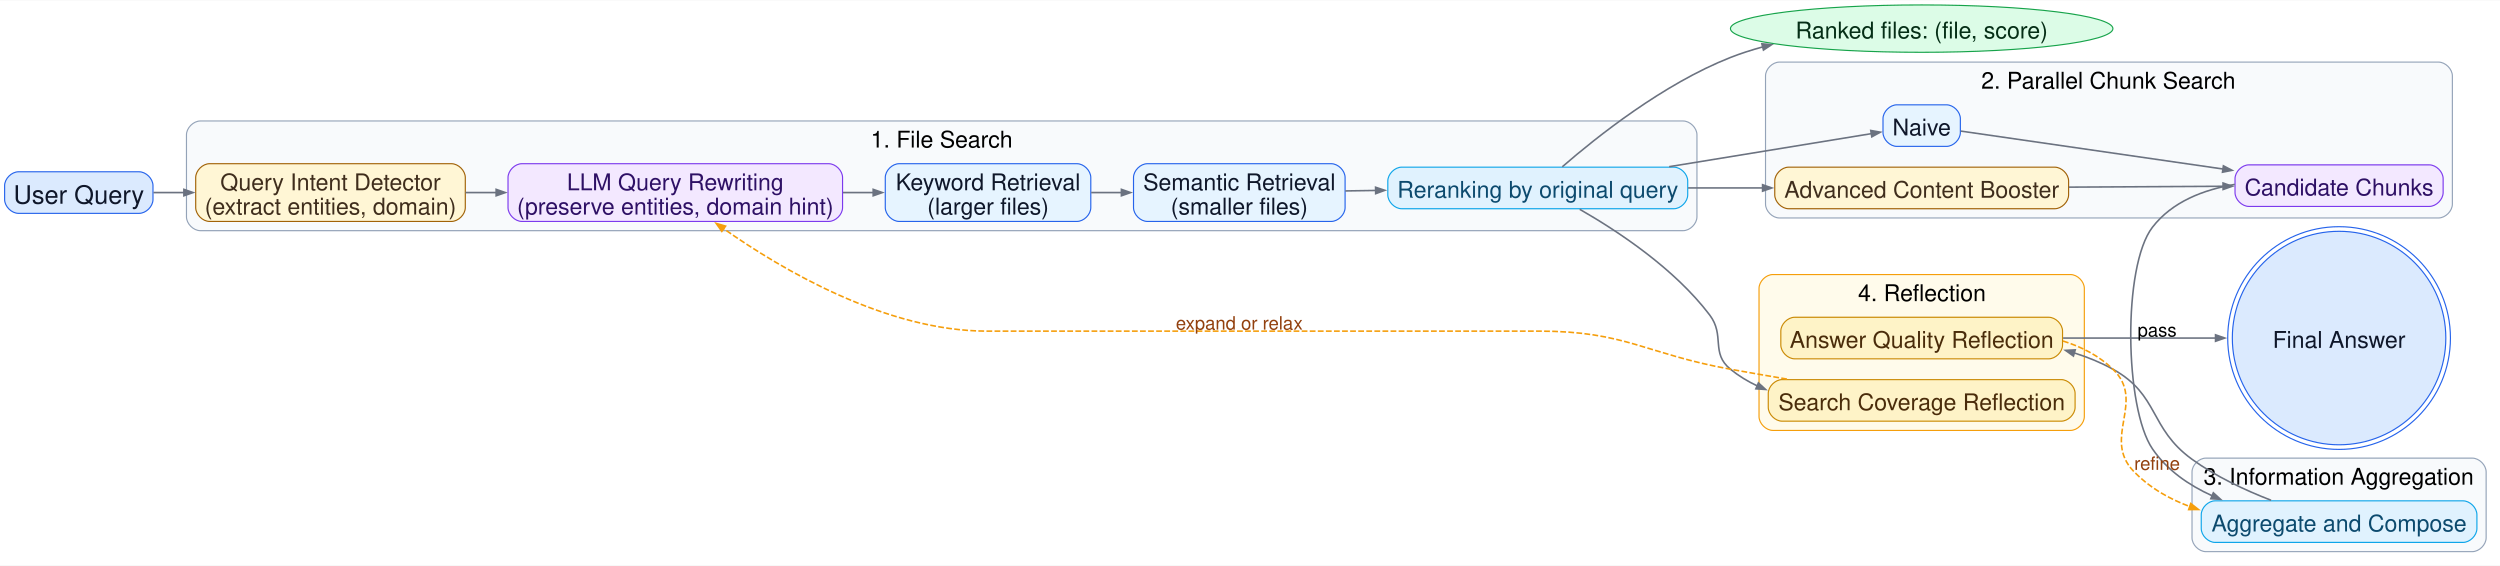
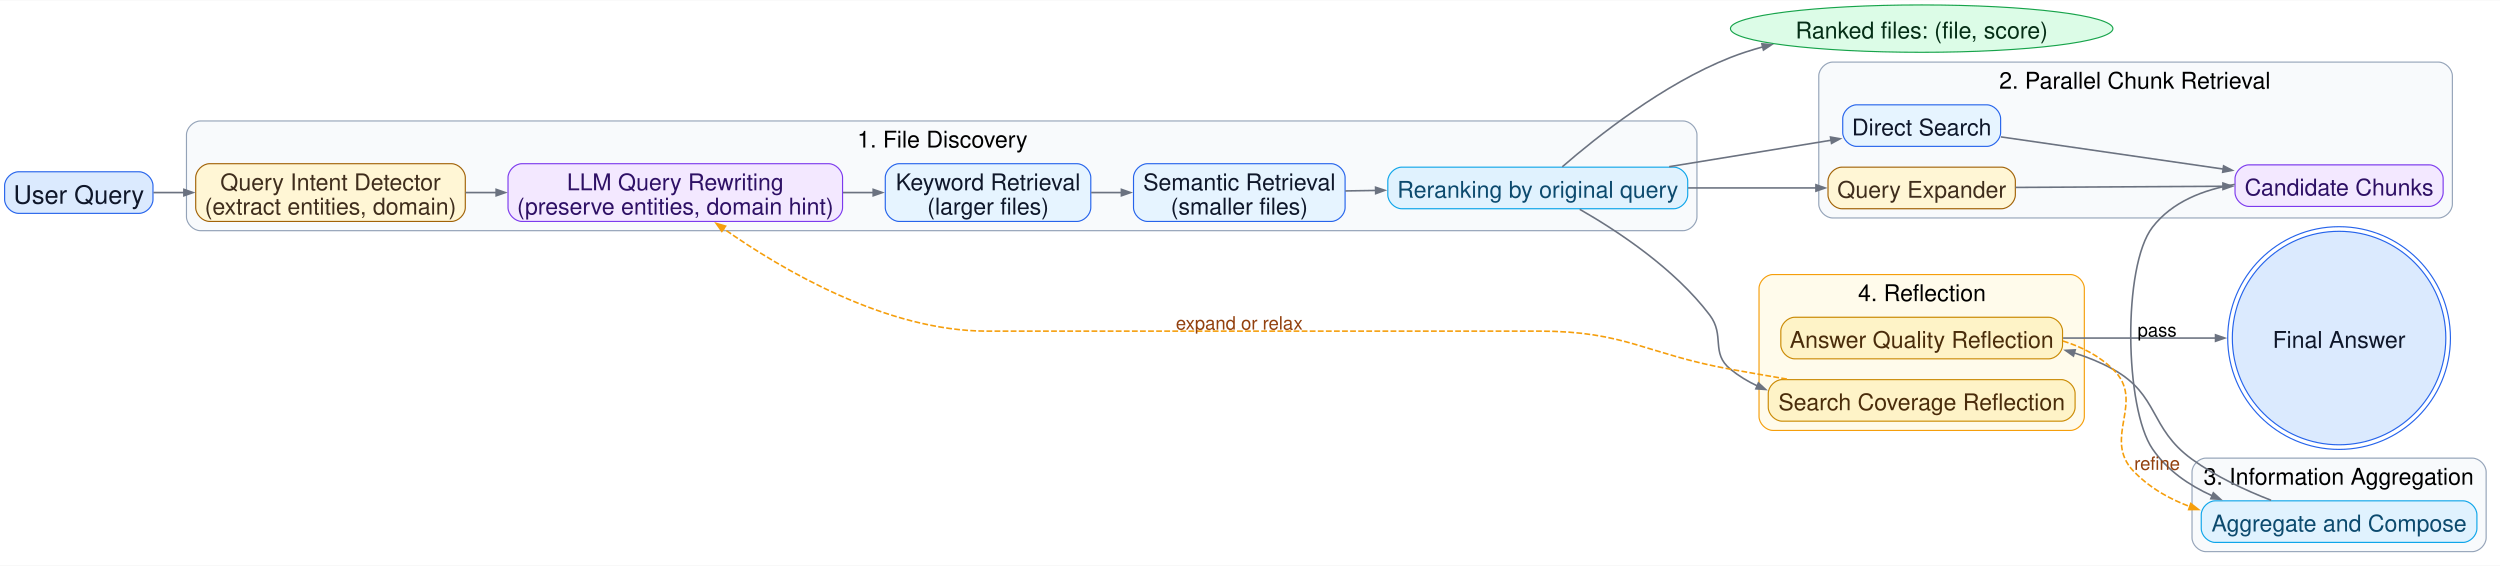
<svg xmlns="http://www.w3.org/2000/svg" width="2165pt" height="490pt" viewBox="0.00 0.00 2165.28 489.51">
  <g id="graph0" class="graph" transform="scale(1 1) rotate(0) translate(4 485.51)">
    <polygon fill="white" stroke="none" points="-4,4 -4,-485.51 2161.28,-485.51 2161.28,4 -4,4" />
    <g id="clust1" class="cluster">
      <path fill="#f8fafc" stroke="#94a3b8" d="M169.5,-286C169.5,-286 1453.75,-286 1453.75,-286 1459.75,-286 1465.75,-292 1465.75,-298 1465.75,-298 1465.75,-369 1465.75,-369 1465.75,-375 1459.75,-381 1453.75,-381 1453.75,-381 169.5,-381 169.5,-381 163.5,-381 157.5,-375 157.5,-369 157.5,-369 157.5,-298 157.5,-298 157.5,-292 163.5,-286 169.5,-286" />
-       <text text-anchor="start" x="750.12" y="-358" font-family="Helvetica,sans-Serif" font-size="20.00">1. File Search</text>
+       <text text-anchor="start" x="738.5" y="-358" font-family="Helvetica,sans-Serif" font-size="20.00">1. File Discovery</text>
    </g>
    <g id="clust2" class="cluster">
-       <path fill="#f8fafc" stroke="#94a3b8" d="M1537.14,-297C1537.14,-297 2108.03,-297 2108.03,-297 2114.03,-297 2120.03,-303 2120.03,-309 2120.03,-309 2120.03,-420 2120.03,-420 2120.03,-426 2114.03,-432 2108.03,-432 2108.03,-432 1537.14,-432 1537.14,-432 1531.14,-432 1525.14,-426 1525.14,-420 1525.14,-420 1525.14,-309 1525.14,-309 1525.14,-303 1531.14,-297 1537.14,-297" />
-       <text text-anchor="start" x="1711.96" y="-409" font-family="Helvetica,sans-Serif" font-size="20.00">2. Parallel Chunk Search</text>
+       <path fill="#f8fafc" stroke="#94a3b8" d="M1583.26,-297C1583.26,-297 2108.03,-297 2108.03,-297 2114.03,-297 2120.03,-303 2120.03,-309 2120.03,-309 2120.03,-420 2120.03,-420 2120.03,-426 2114.03,-432 2108.03,-432 2108.03,-432 1583.26,-432 1583.26,-432 1577.26,-432 1571.26,-426 1571.26,-420 1571.26,-420 1571.26,-309 1571.26,-309 1571.26,-303 1577.26,-297 1583.26,-297" />
+       <text text-anchor="start" x="1727.52" y="-409" font-family="Helvetica,sans-Serif" font-size="20.00">2. Parallel Chunk Retrieval</text>
    </g>
    <g id="clust3" class="cluster">
      <path fill="#f8fafc" stroke="#94a3b8" d="M1906.53,-8C1906.53,-8 2137.28,-8 2137.28,-8 2143.28,-8 2149.28,-14 2149.28,-20 2149.28,-20 2149.28,-77 2149.28,-77 2149.28,-83 2143.28,-89 2137.28,-89 2137.28,-89 1906.53,-89 1906.53,-89 1900.53,-89 1894.53,-83 1894.53,-77 1894.53,-77 1894.53,-20 1894.53,-20 1894.53,-14 1900.53,-8 1906.53,-8" />
      <text text-anchor="start" x="1904.53" y="-66" font-family="Helvetica,sans-Serif" font-size="20.00">3. Information Aggregation</text>
    </g>
    <g id="clust4" class="cluster">
      <path fill="#fffbeb" stroke="#f59e0b" d="M1531.51,-113C1531.51,-113 1789.26,-113 1789.26,-113 1795.26,-113 1801.26,-119 1801.26,-125 1801.26,-125 1801.26,-236 1801.26,-236 1801.26,-242 1795.26,-248 1789.26,-248 1789.26,-248 1531.51,-248 1531.51,-248 1525.51,-248 1519.51,-242 1519.51,-236 1519.51,-236 1519.51,-125 1519.51,-125 1519.51,-119 1525.51,-113 1531.51,-113" />
      <text text-anchor="start" x="1605.26" y="-225" font-family="Helvetica,sans-Serif" font-size="20.00">4. Reflection</text>
    </g>
    <g id="node1" class="node">
      <path fill="#dbeafe" stroke="#2563eb" d="M116.5,-337C116.5,-337 12,-337 12,-337 6,-337 0,-331 0,-325 0,-325 0,-313 0,-313 0,-307 6,-301 12,-301 12,-301 116.5,-301 116.5,-301 122.5,-301 128.5,-307 128.5,-313 128.5,-313 128.5,-325 128.5,-325 128.5,-331 122.5,-337 116.5,-337" />
      <text text-anchor="middle" x="64.25" y="-309.35" font-family="Helvetica,sans-Serif" font-size="22.00" fill="#0f172a">User Query</text>
    </g>
    <g id="node2" class="node">
      <path fill="#fff6d5" stroke="#a16207" d="M387,-344C387,-344 177.5,-344 177.5,-344 171.5,-344 165.5,-338 165.5,-332 165.5,-332 165.5,-306 165.5,-306 165.5,-300 171.5,-294 177.5,-294 177.5,-294 387,-294 387,-294 393,-294 399,-300 399,-306 399,-306 399,-332 399,-332 399,-338 393,-344 387,-344" />
      <text text-anchor="middle" x="282.25" y="-321" font-family="Helvetica,sans-Serif" font-size="20.00" fill="#3f2d1c">Query Intent Detector</text>
      <text text-anchor="middle" x="282.25" y="-300" font-family="Helvetica,sans-Serif" font-size="20.00" fill="#3f2d1c">(extract entities, domain)</text>
    </g>
    <g id="edge7" class="edge">
      <path fill="none" stroke="#6b7280" stroke-width="1.4" d="M128.89,-319C137.39,-319 146.33,-319 155.45,-319" />
      <polygon fill="#6b7280" stroke="#6b7280" stroke-width="1.4" points="155.28,-321.8 163.28,-319 155.28,-316.2 155.28,-321.8" />
    </g>
    <g id="node3" class="node">
      <path fill="#f3e8ff" stroke="#7c3aed" d="M713.75,-344C713.75,-344 448,-344 448,-344 442,-344 436,-338 436,-332 436,-332 436,-306 436,-306 436,-300 442,-294 448,-294 448,-294 713.75,-294 713.75,-294 719.75,-294 725.75,-300 725.75,-306 725.75,-306 725.75,-332 725.75,-332 725.75,-338 719.75,-344 713.75,-344" />
      <text text-anchor="middle" x="580.88" y="-321" font-family="Helvetica,sans-Serif" font-size="20.00" fill="#2e1065">LLM Query Rewriting</text>
      <text text-anchor="middle" x="580.88" y="-300" font-family="Helvetica,sans-Serif" font-size="20.00" fill="#2e1065">(preserve entities, domain hint)</text>
    </g>
    <g id="edge1" class="edge">
      <path fill="none" stroke="#6b7280" stroke-width="1.4" d="M399.21,-319C407.94,-319 416.84,-319 425.76,-319" />
      <polygon fill="#6b7280" stroke="#6b7280" stroke-width="1.4" points="425.72,-321.8 433.72,-319 425.72,-316.2 425.72,-321.8" />
    </g>
    <g id="node4" class="node">
      <path fill="#e6f4ff" stroke="#2563eb" d="M928.75,-344C928.75,-344 774.75,-344 774.75,-344 768.75,-344 762.75,-338 762.75,-332 762.75,-332 762.75,-306 762.75,-306 762.75,-300 768.75,-294 774.75,-294 774.75,-294 928.75,-294 928.75,-294 934.75,-294 940.75,-300 940.75,-306 940.75,-306 940.75,-332 940.75,-332 940.75,-338 934.75,-344 928.75,-344" />
      <text text-anchor="middle" x="851.75" y="-321" font-family="Helvetica,sans-Serif" font-size="20.00" fill="#0f172a">Keyword Retrieval</text>
      <text text-anchor="middle" x="851.75" y="-300" font-family="Helvetica,sans-Serif" font-size="20.00" fill="#0f172a">(larger files)</text>
    </g>
    <g id="edge2" class="edge">
      <path fill="none" stroke="#6b7280" stroke-width="1.4" d="M726.15,-319C735.02,-319 743.82,-319 752.42,-319" />
      <polygon fill="#6b7280" stroke="#6b7280" stroke-width="1.4" points="752.28,-321.8 760.28,-319 752.28,-316.2 752.28,-321.8" />
    </g>
    <g id="node5" class="node">
      <path fill="#e6f4ff" stroke="#2563eb" d="M1149,-344C1149,-344 989.75,-344 989.75,-344 983.75,-344 977.75,-338 977.75,-332 977.75,-332 977.75,-306 977.75,-306 977.75,-300 983.75,-294 989.75,-294 989.75,-294 1149,-294 1149,-294 1155,-294 1161,-300 1161,-306 1161,-306 1161,-332 1161,-332 1161,-338 1155,-344 1149,-344" />
      <text text-anchor="middle" x="1069.38" y="-321" font-family="Helvetica,sans-Serif" font-size="20.00" fill="#0f172a">Semantic Retrieval</text>
      <text text-anchor="middle" x="1069.38" y="-300" font-family="Helvetica,sans-Serif" font-size="20.00" fill="#0f172a">(smaller files)</text>
    </g>
    <g id="edge3" class="edge">
      <path fill="none" stroke="#6b7280" stroke-width="1.4" d="M941.08,-319C949.78,-319 958.66,-319 967.47,-319" />
      <polygon fill="#6b7280" stroke="#6b7280" stroke-width="1.4" points="967.27,-321.8 975.27,-319 967.27,-316.2 967.27,-321.8" />
    </g>
    <g id="node6" class="node">
      <path fill="#e0f2fe" stroke="#0ea5e9" d="M1445.75,-341C1445.75,-341 1210,-341 1210,-341 1204,-341 1198,-335 1198,-329 1198,-329 1198,-317 1198,-317 1198,-311 1204,-305 1210,-305 1210,-305 1445.75,-305 1445.75,-305 1451.75,-305 1457.75,-311 1457.75,-317 1457.75,-317 1457.75,-329 1457.75,-329 1457.75,-335 1451.75,-341 1445.75,-341" />
      <text text-anchor="middle" x="1327.88" y="-314.5" font-family="Helvetica,sans-Serif" font-size="20.00" fill="#0c4a6e">Reranking by original query</text>
    </g>
    <g id="edge4" class="edge">
      <path fill="none" stroke="#6b7280" stroke-width="1.4" d="M1161.17,-320.42C1169.75,-320.55 1178.59,-320.69 1187.49,-320.83" />
      <polygon fill="#6b7280" stroke="#6b7280" stroke-width="1.4" points="1187.4,-323.63 1195.45,-320.95 1187.49,-318.03 1187.4,-323.63" />
    </g>
    <g id="node7" class="node">
-       <path fill="#e6f4ff" stroke="#2563eb" d="M1681.89,-395C1681.89,-395 1638.89,-395 1638.89,-395 1632.89,-395 1626.89,-389 1626.89,-383 1626.89,-383 1626.89,-371 1626.89,-371 1626.89,-365 1632.89,-359 1638.89,-359 1638.89,-359 1681.89,-359 1681.89,-359 1687.89,-359 1693.89,-365 1693.89,-371 1693.89,-371 1693.89,-383 1693.89,-383 1693.89,-389 1687.89,-395 1681.89,-395" />
-       <text text-anchor="middle" x="1660.39" y="-368.5" font-family="Helvetica,sans-Serif" font-size="20.00" fill="#0f172a">Naive</text>
+       <path fill="#e6f4ff" stroke="#2563eb" d="M1716.76,-395C1716.76,-395 1604.01,-395 1604.01,-395 1598.01,-395 1592.01,-389 1592.01,-383 1592.01,-383 1592.01,-371 1592.01,-371 1592.01,-365 1598.01,-359 1604.01,-359 1604.01,-359 1716.76,-359 1716.76,-359 1722.76,-359 1728.76,-365 1728.76,-371 1728.76,-371 1728.76,-383 1728.76,-383 1728.76,-389 1722.76,-395 1716.76,-395" />
+       <text text-anchor="middle" x="1660.39" y="-368.5" font-family="Helvetica,sans-Serif" font-size="20.00" fill="#0f172a">Direct Search</text>
    </g>
    <g id="edge8" class="edge">
-       <path fill="none" stroke="#6b7280" stroke-width="1.4" d="M1441.7,-341.43C1502.07,-351.3 1572.86,-362.86 1616.93,-370.06" />
-       <polygon fill="#6b7280" stroke="#6b7280" stroke-width="1.4" points="1616.29,-372.79 1624.63,-371.32 1617.19,-367.27 1616.29,-372.79" />
+       <path fill="none" stroke="#6b7280" stroke-width="1.4" d="M1441.7,-341.43C1487.92,-348.99 1540.25,-357.54 1582.02,-364.36" />
+       <polygon fill="#6b7280" stroke="#6b7280" stroke-width="1.4" points="1581.41,-367.1 1589.76,-365.62 1582.32,-361.57 1581.41,-367.1" />
    </g>
    <g id="node8" class="node">
-       <path fill="#fff6d5" stroke="#a16207" d="M1775.64,-341C1775.64,-341 1545.14,-341 1545.14,-341 1539.14,-341 1533.14,-335 1533.14,-329 1533.14,-329 1533.14,-317 1533.14,-317 1533.14,-311 1539.14,-305 1545.14,-305 1545.14,-305 1775.64,-305 1775.64,-305 1781.64,-305 1787.64,-311 1787.64,-317 1787.64,-317 1787.64,-329 1787.64,-329 1787.64,-335 1781.64,-341 1775.64,-341" />
-       <text text-anchor="middle" x="1660.39" y="-314.5" font-family="Helvetica,sans-Serif" font-size="20.00" fill="#3f2d1c">Advanced Content Booster</text>
+       <path fill="#fff6d5" stroke="#a16207" d="M1729.51,-341C1729.51,-341 1591.26,-341 1591.26,-341 1585.26,-341 1579.26,-335 1579.26,-329 1579.26,-329 1579.26,-317 1579.26,-317 1579.26,-311 1585.26,-305 1591.26,-305 1591.26,-305 1729.51,-305 1729.51,-305 1735.51,-305 1741.51,-311 1741.51,-317 1741.51,-317 1741.51,-329 1741.51,-329 1741.51,-335 1735.51,-341 1729.51,-341" />
+       <text text-anchor="middle" x="1660.39" y="-314.5" font-family="Helvetica,sans-Serif" font-size="20.00" fill="#3f2d1c">Query Expander</text>
    </g>
    <g id="edge9" class="edge">
-       <path fill="none" stroke="#6b7280" stroke-width="1.4" d="M1458.08,-323C1479.26,-323 1501.27,-323 1522.62,-323" />
-       <polygon fill="#6b7280" stroke="#6b7280" stroke-width="1.4" points="1522.6,-325.8 1530.6,-323 1522.6,-320.2 1522.6,-325.8" />
+       <path fill="none" stroke="#6b7280" stroke-width="1.4" d="M1458.08,-323C1495.16,-323 1534.78,-323 1568.98,-323" />
+       <polygon fill="#6b7280" stroke="#6b7280" stroke-width="1.4" points="1568.82,-325.8 1576.82,-323 1568.82,-320.2 1568.82,-325.8" />
    </g>
    <g id="node11" class="node">
      <path fill="#fef3c7" stroke="#ca8a04" d="M1781.26,-157C1781.26,-157 1539.51,-157 1539.51,-157 1533.51,-157 1527.51,-151 1527.51,-145 1527.51,-145 1527.51,-133 1527.51,-133 1527.51,-127 1533.51,-121 1539.51,-121 1539.51,-121 1781.26,-121 1781.26,-121 1787.26,-121 1793.26,-127 1793.26,-133 1793.26,-133 1793.26,-145 1793.26,-145 1793.26,-151 1787.26,-157 1781.26,-157" />
      <text text-anchor="middle" x="1660.39" y="-130.5" font-family="Helvetica,sans-Serif" font-size="20.00" fill="#4a2c0a">Search Coverage Reflection</text>
    </g>
    <g id="edge10" class="edge">
      <path fill="none" stroke="#6b7280" stroke-width="1.4" d="M1364.19,-304.52C1397.35,-285.54 1446.31,-253.16 1476.75,-213 1490.26,-195.17 1477.41,-180.13 1494.75,-166 1501.84,-160.22 1509.69,-155.46 1517.99,-151.55" />
      <polygon fill="#6b7280" stroke="#6b7280" stroke-width="1.4" points="1518.97,-154.18 1525.23,-148.46 1516.77,-149.02 1518.97,-154.18" />
    </g>
    <g id="node14" class="node">
      <ellipse fill="#dcfce7" stroke="#16a34a" cx="1660.39" cy="-461" rx="165.64" ry="20.51" />
      <text text-anchor="middle" x="1660.39" y="-452.5" font-family="Helvetica,sans-Serif" font-size="20.00" fill="#052e16">Ranked files: (file, score)</text>
    </g>
    <g id="edge16" class="edge">
      <path fill="none" stroke="#6b7280" stroke-width="1.4" d="M1349.11,-341.33C1378.73,-367.03 1436.7,-413.19 1494.75,-436 1503.73,-439.53 1513.17,-442.56 1522.79,-445.17" />
      <polygon fill="#6b7280" stroke="#6b7280" stroke-width="1.4" points="1521.97,-447.85 1530.41,-447.11 1523.35,-442.42 1521.97,-447.85" />
    </g>
    <g id="node9" class="node">
      <path fill="#f3e8ff" stroke="#7c3aed" d="M2100.03,-343C2100.03,-343 1943.78,-343 1943.78,-343 1937.78,-343 1931.78,-337 1931.78,-331 1931.78,-331 1931.78,-319 1931.78,-319 1931.78,-313 1937.78,-307 1943.78,-307 1943.78,-307 2100.03,-307 2100.03,-307 2106.03,-307 2112.03,-313 2112.03,-319 2112.03,-319 2112.03,-331 2112.03,-331 2112.03,-337 2106.03,-343 2100.03,-343" />
      <text text-anchor="middle" x="2021.9" y="-316.5" font-family="Helvetica,sans-Serif" font-size="20.00" fill="#2e1065">Candidate Chunks</text>
    </g>
    <g id="edge5" class="edge">
-       <path fill="none" stroke="#6b7280" stroke-width="1.4" d="M1694.25,-372.25C1745.28,-364.87 1845.63,-350.35 1921.71,-339.35" />
-       <polygon fill="#6b7280" stroke="#6b7280" stroke-width="1.4" points="1921.72,-342.18 1929.23,-338.26 1920.92,-336.63 1921.72,-342.18" />
+       <path fill="none" stroke="#6b7280" stroke-width="1.4" d="M1729.01,-367.22C1783.36,-359.36 1860.48,-348.2 1921.81,-339.33" />
+       <polygon fill="#6b7280" stroke="#6b7280" stroke-width="1.4" points="1921.89,-342.15 1929.41,-338.23 1921.09,-336.61 1921.89,-342.15" />
    </g>
    <g id="edge6" class="edge">
-       <path fill="none" stroke="#6b7280" stroke-width="1.4" d="M1787.89,-323.7C1831.7,-323.95 1880.16,-324.22 1921.48,-324.45" />
-       <polygon fill="#6b7280" stroke="#6b7280" stroke-width="1.4" points="1921.41,-327.25 1929.43,-324.49 1921.45,-321.65 1921.41,-327.25" />
+       <path fill="none" stroke="#6b7280" stroke-width="1.4" d="M1741.62,-323.45C1794.73,-323.74 1864.75,-324.13 1921.39,-324.45" />
+       <polygon fill="#6b7280" stroke="#6b7280" stroke-width="1.4" points="1921.31,-327.25 1929.32,-324.49 1921.34,-321.65 1921.31,-327.25" />
    </g>
    <g id="node10" class="node">
      <path fill="#e0f2fe" stroke="#0ea5e9" d="M2129.28,-52C2129.28,-52 1914.53,-52 1914.53,-52 1908.53,-52 1902.53,-46 1902.53,-40 1902.53,-40 1902.53,-28 1902.53,-28 1902.53,-22 1908.53,-16 1914.53,-16 1914.53,-16 2129.28,-16 2129.28,-16 2135.28,-16 2141.28,-22 2141.28,-28 2141.28,-28 2141.28,-40 2141.28,-40 2141.28,-46 2135.28,-52 2129.28,-52" />
      <text text-anchor="middle" x="2021.9" y="-25.5" font-family="Helvetica,sans-Serif" font-size="20.00" fill="#0c4a6e">Aggregate and Compose</text>
    </g>
    <g id="edge12" class="edge">
      <path fill="none" stroke="#6b7280" stroke-width="1.4" d="M1931.59,-326.07C1904.36,-321.49 1877.22,-310.97 1860.28,-289 1834.22,-255.21 1836.2,-132.22 1860.28,-97 1872.86,-78.59 1891.69,-65.56 1912.09,-56.34" />
      <polygon fill="#6b7280" stroke="#6b7280" stroke-width="1.4" points="1913,-58.99 1919.28,-53.31 1910.82,-53.83 1913,-58.99" />
    </g>
    <g id="node12" class="node">
      <path fill="#fef3c7" stroke="#ca8a04" d="M1770.39,-211C1770.39,-211 1550.39,-211 1550.39,-211 1544.39,-211 1538.39,-205 1538.39,-199 1538.39,-199 1538.39,-187 1538.39,-187 1538.39,-181 1544.39,-175 1550.39,-175 1550.39,-175 1770.39,-175 1770.39,-175 1776.39,-175 1782.39,-181 1782.39,-187 1782.39,-187 1782.39,-199 1782.39,-199 1782.39,-205 1776.39,-211 1770.39,-211" />
      <text text-anchor="middle" x="1660.39" y="-184.5" font-family="Helvetica,sans-Serif" font-size="20.00" fill="#4a2c0a">Answer Quality Reflection</text>
    </g>
    <g id="edge13" class="edge">
      <path fill="none" stroke="#6b7280" stroke-width="1.4" d="M1963,-52.49C1940.43,-61.24 1915.11,-73.09 1894.53,-88 1857.17,-115.07 1866.38,-143.62 1826.03,-166 1815.54,-171.82 1804.13,-176.46 1792.37,-180.16" />
      <polygon fill="#6b7280" stroke="#6b7280" stroke-width="1.4" points="1791.82,-177.4 1784.92,-182.33 1793.38,-182.78 1791.82,-177.4" />
    </g>
    <g id="edge11" class="edge">
      <path fill="none" stroke="#f59e0b" stroke-width="1.4" stroke-dasharray="5,2" d="M1543.72,-157.46C1527.26,-160.24 1510.57,-163.13 1494.75,-166 1420.79,-179.42 1404.04,-199 1328.88,-199 850.75,-199 850.75,-199 850.75,-199 763.59,-199 673.26,-252.23 622.64,-287.79" />
      <polygon fill="#f59e0b" stroke="#f59e0b" stroke-width="1.4" points="621.18,-285.39 616.29,-292.32 624.43,-289.95 621.18,-285.39" />
      <text text-anchor="middle" x="1069.38" y="-200.3" font-family="Helvetica,sans-Serif" font-size="16.00" fill="#92400e">expand or relax</text>
    </g>
    <g id="edge14" class="edge">
      <path fill="none" stroke="#f59e0b" stroke-width="1.4" stroke-dasharray="5,2" d="M1782.78,-190.44C1798.86,-185.41 1813.93,-177.65 1826.03,-166 1854.95,-138.16 1816.23,-106.45 1844.03,-77.5 1857.43,-63.55 1874.52,-53.78 1892.78,-46.99" />
      <polygon fill="#f59e0b" stroke="#f59e0b" stroke-width="1.4" points="1893.45,-49.72 1900.11,-44.49 1891.64,-44.42 1893.45,-49.72" />
      <text text-anchor="middle" x="1864.28" y="-78.8" font-family="Helvetica,sans-Serif" font-size="16.00" fill="#92400e">refine</text>
    </g>
    <g id="node13" class="node">
      <ellipse fill="#dbeafe" stroke="#2563eb" cx="2021.9" cy="-193" rx="92.45" ry="92.45" />
      <ellipse fill="none" stroke="#2563eb" cx="2021.9" cy="-193" rx="96.45" ry="96.45" />
      <text text-anchor="middle" x="2021.9" y="-184.5" font-family="Helvetica,sans-Serif" font-size="20.00" fill="#0f172a">Final Answer</text>
    </g>
    <g id="edge15" class="edge">
      <path fill="none" stroke="#6b7280" stroke-width="1.4" d="M1782.85,-193C1825.68,-193 1873.46,-193 1914.91,-193" />
      <polygon fill="#6b7280" stroke="#6b7280" stroke-width="1.4" points="1914.91,-195.8 1922.91,-193 1914.91,-190.2 1914.91,-195.8" />
      <text text-anchor="middle" x="1864.28" y="-194.3" font-family="Helvetica,sans-Serif" font-size="16.00">pass</text>
    </g>
  </g>
</svg>
